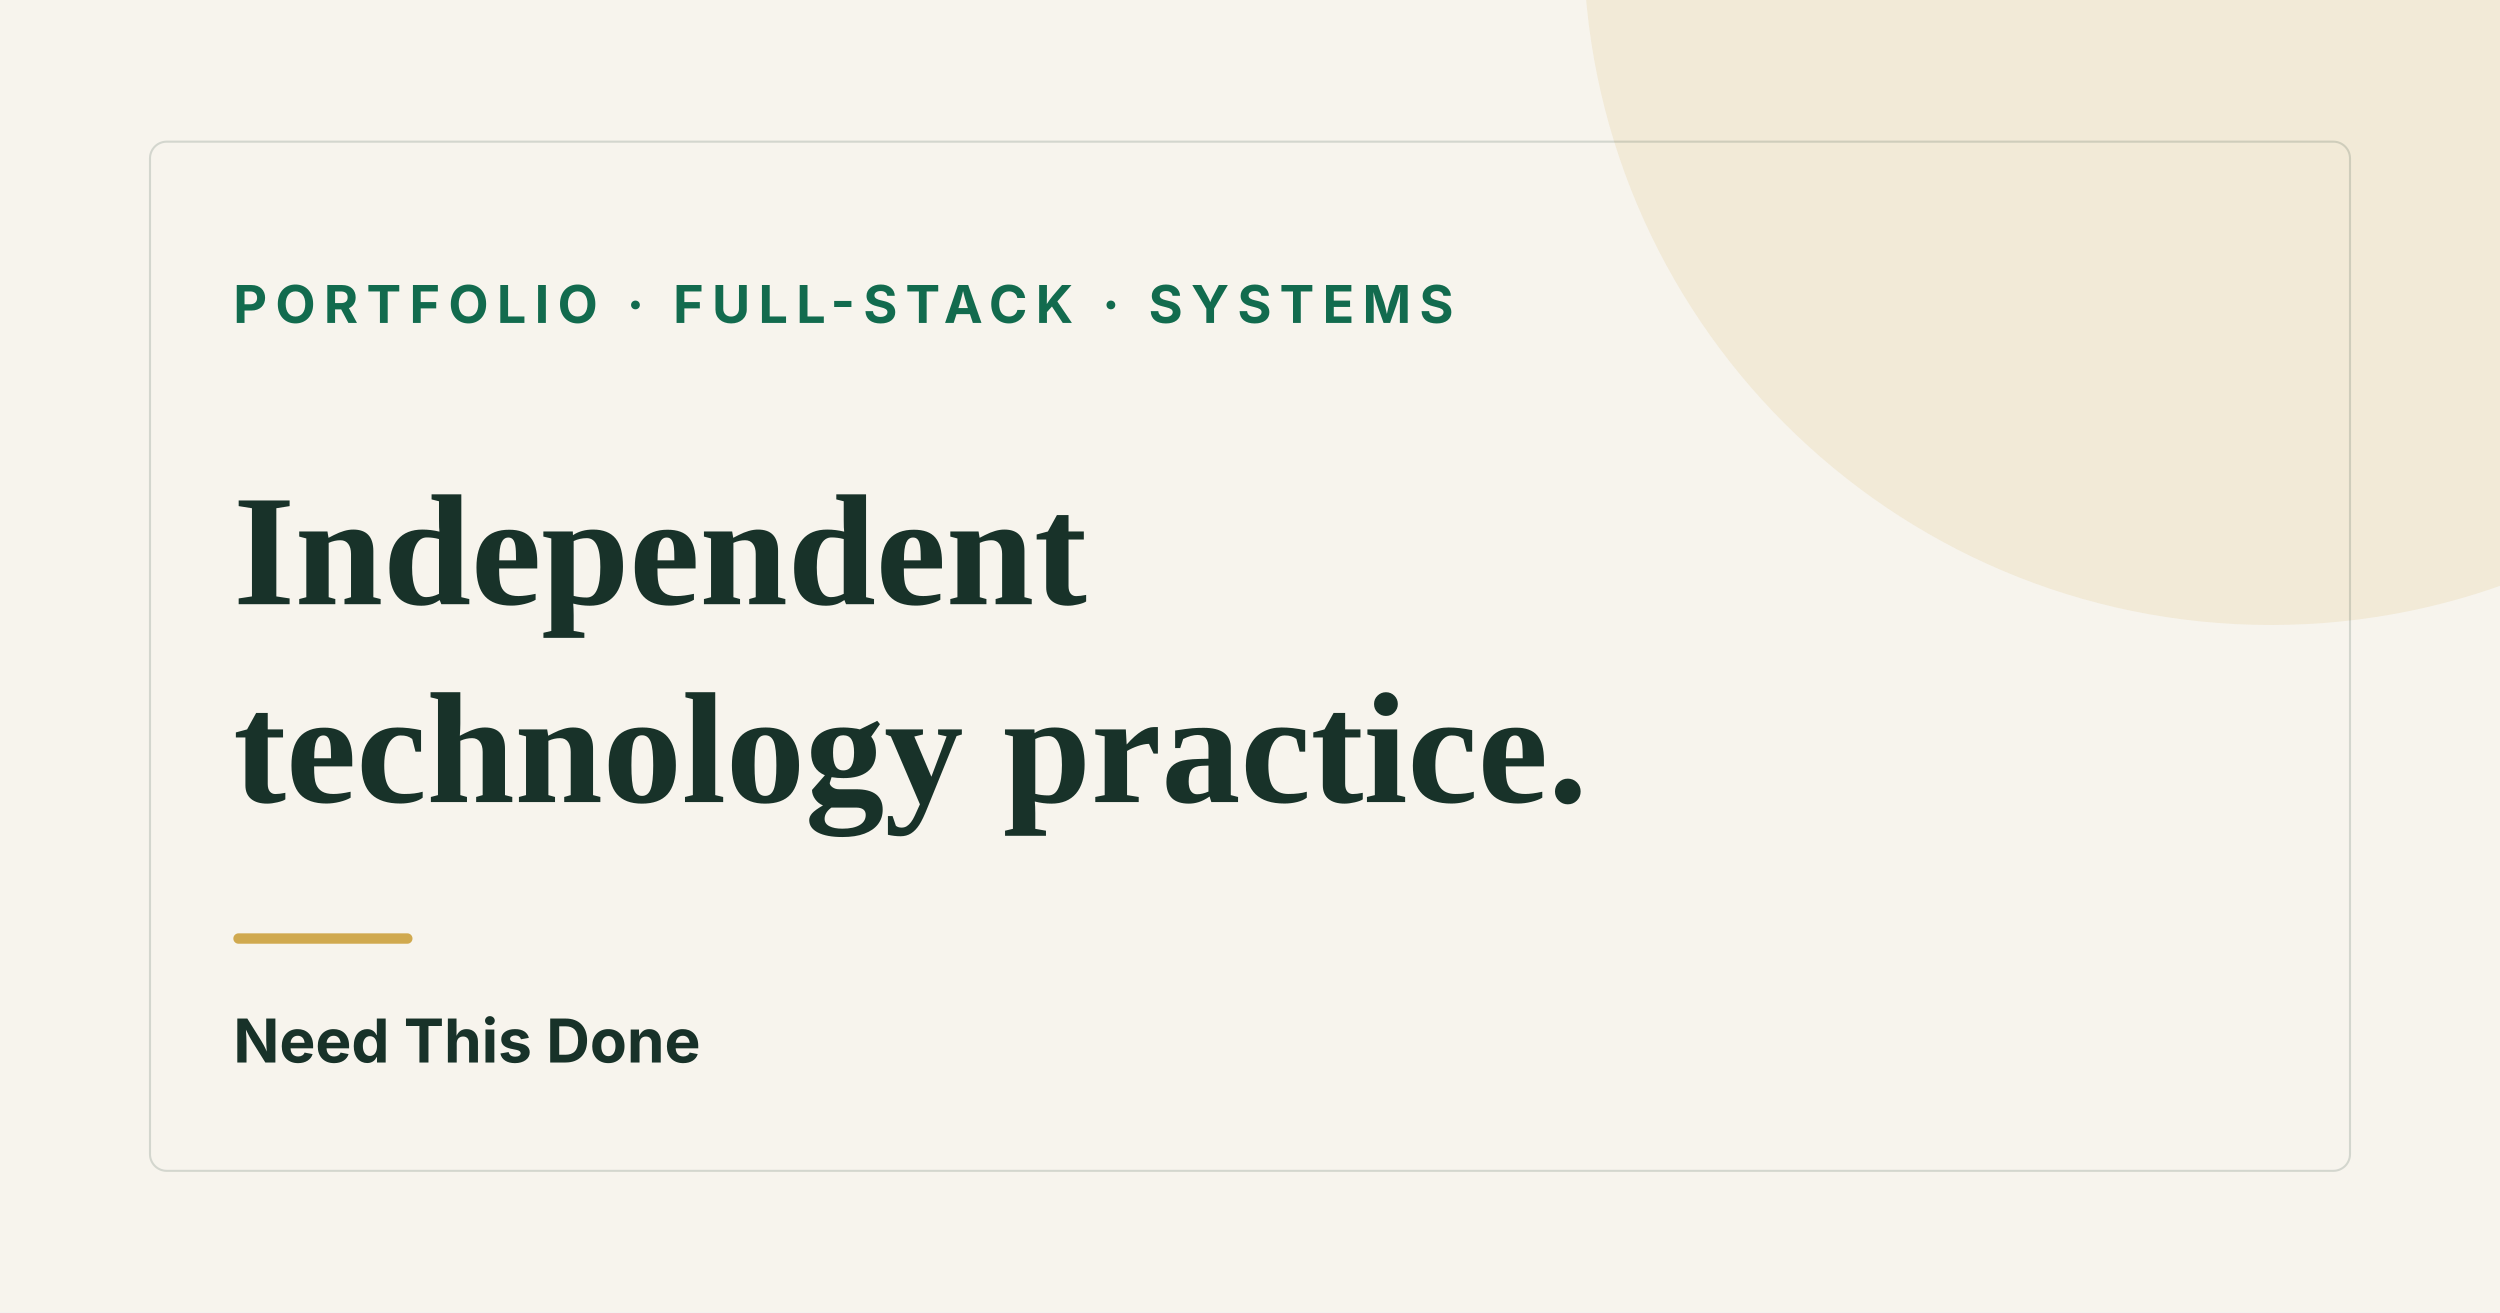
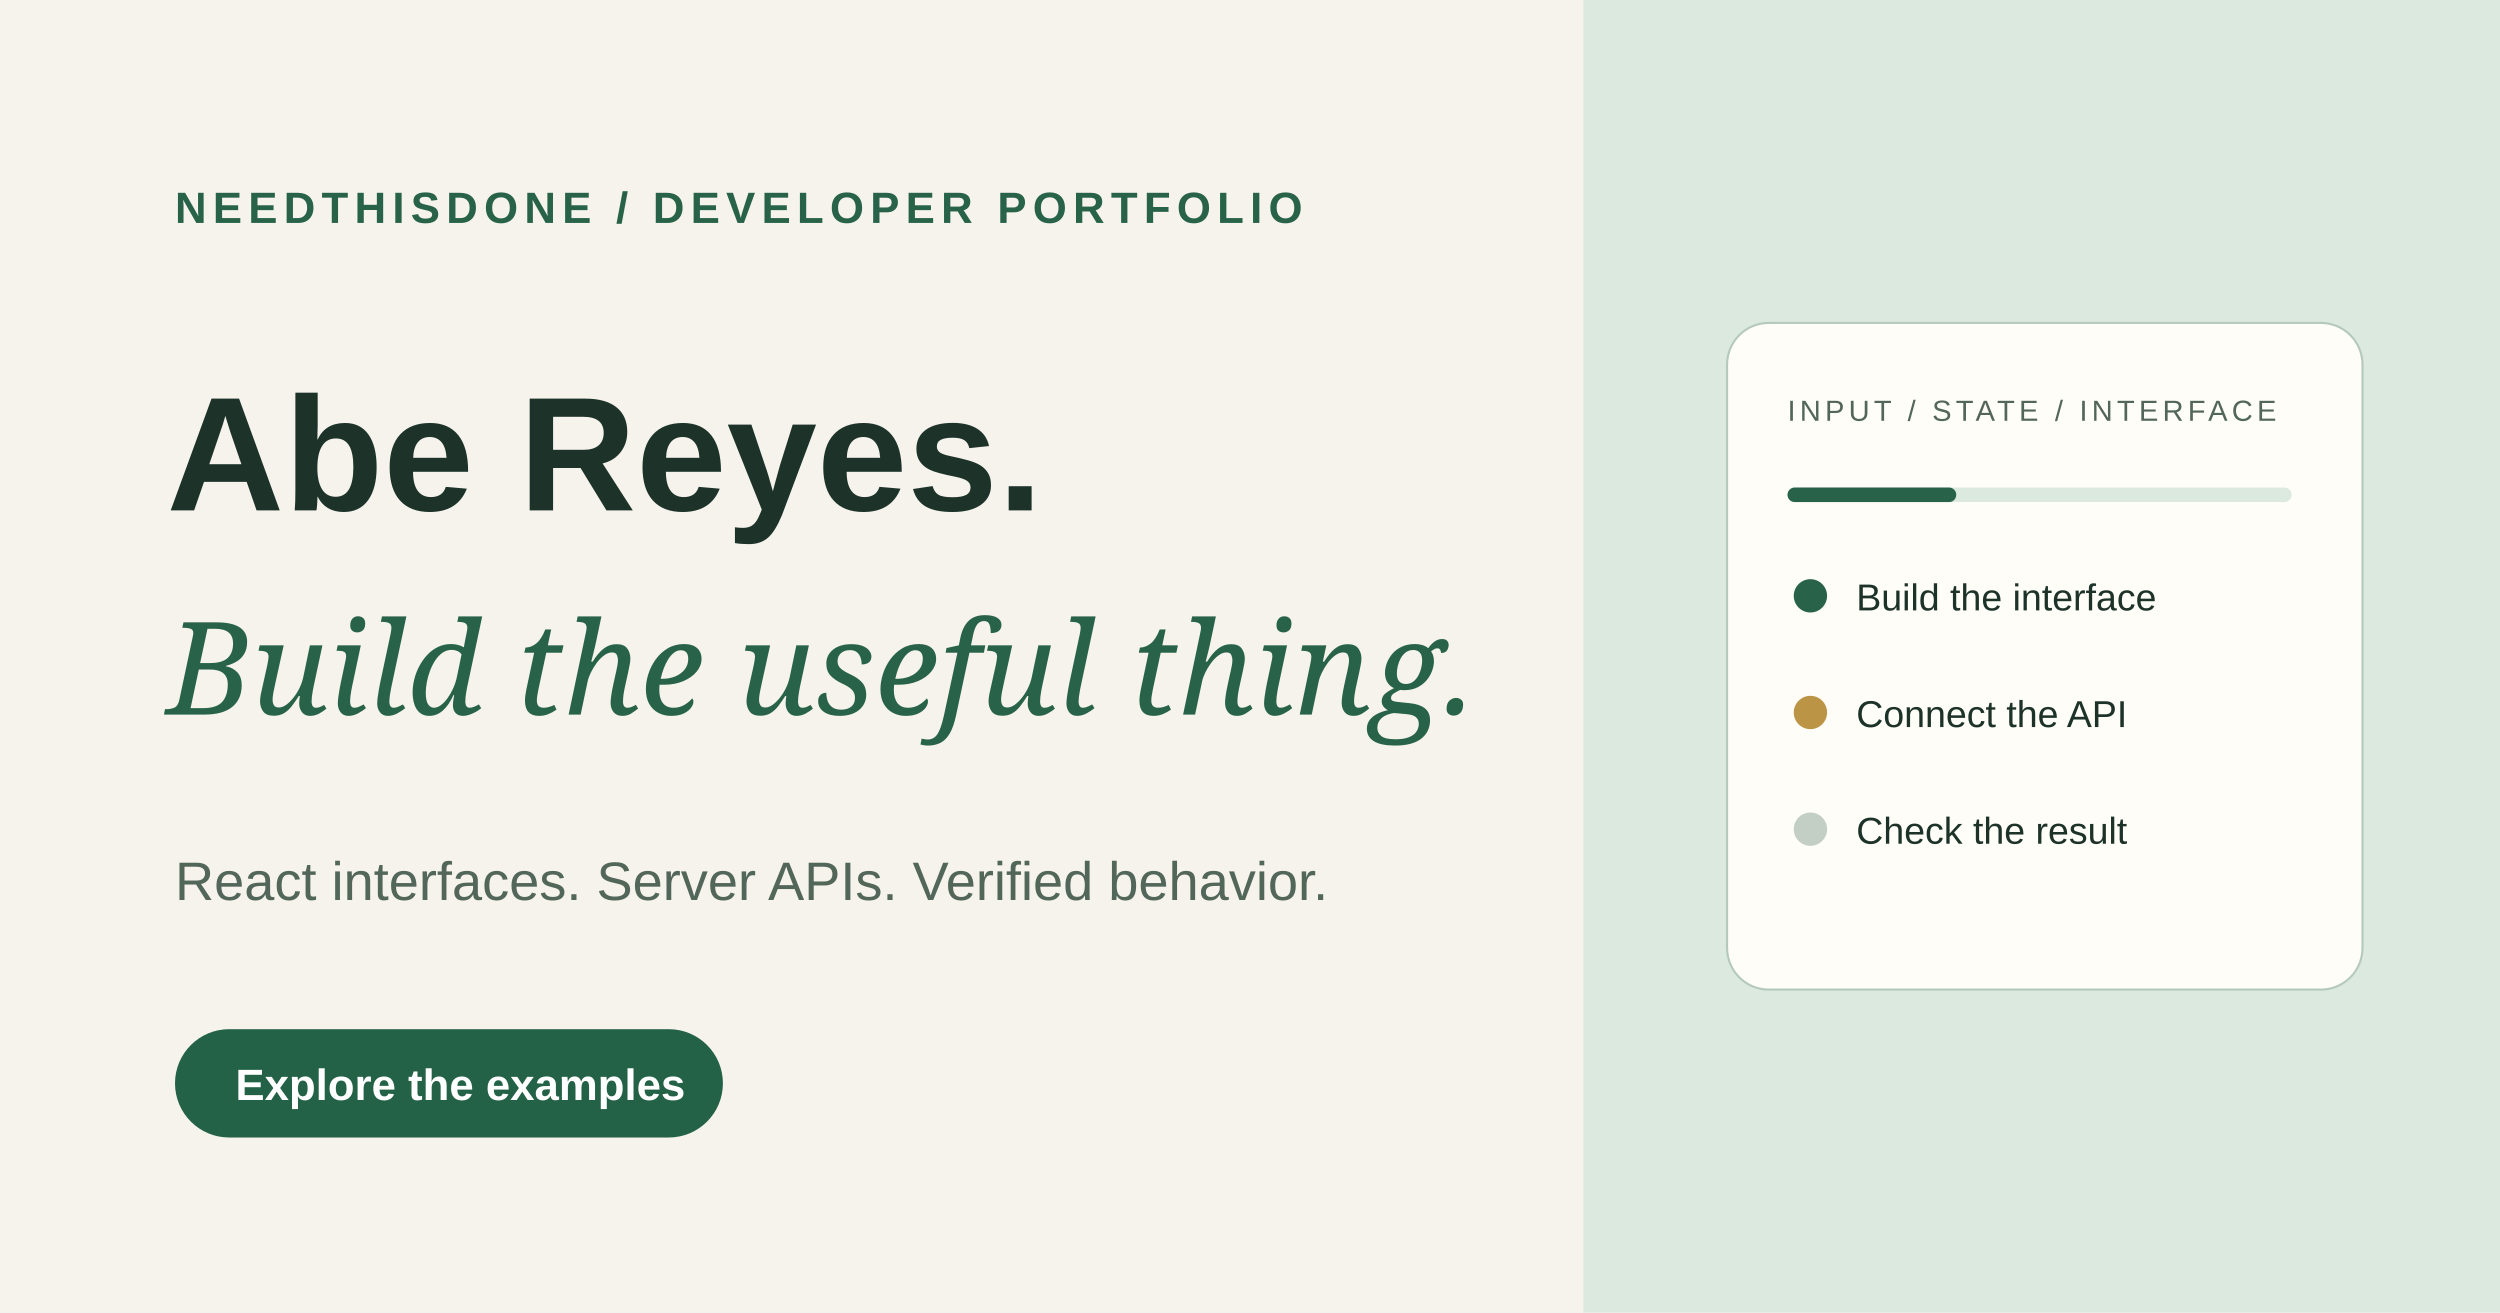
<svg xmlns="http://www.w3.org/2000/svg" width="1200" height="630" viewBox="0 0 1200 630">
-   <rect width="1200" height="630" fill="#f7f4ed" />
-   <circle cx="1090" cy="-30" r="330" fill="#d0a94f" opacity="0.14" />
-   <rect x="72" y="68" width="1056" height="494" rx="8" fill="none" stroke="#183229" stroke-opacity="0.16" />
-   <text x="112" y="155" font-family="Inter, Arial, sans-serif" font-size="25" font-weight="700" letter-spacing="4" fill="#126b4e">PORTFOLIO · FULL-STACK · SYSTEMS</text>
-   <text x="112" y="290" font-family="Georgia, 'Times New Roman', serif" font-size="76" font-weight="700" fill="#183229">Independent</text>
-   <text x="112" y="385" font-family="Georgia, 'Times New Roman', serif" font-size="76" font-weight="700" fill="#183229">technology practice.</text>
-   <rect x="112" y="448" width="86" height="5" rx="2.5" fill="#d0a94f" />
-   <text x="112" y="510" font-family="Inter, Arial, sans-serif" font-size="29" font-weight="700" fill="#183229">Need This Done</text>
+   <rect width="1200" height="630" fill="#f6f3ec" />
+   <rect x="760" width="440" height="630" fill="#dce9df" />
+   <text x="84" y="107" font-family="Arial, sans-serif" font-size="21" font-weight="700" letter-spacing="3" fill="#286349">NEEDTHISDONE / DEVELOPER PORTFOLIO</text>
+   <text x="80" y="245" font-family="Arial, sans-serif" font-size="78" font-weight="700" fill="#1d332a">Abe Reyes.</text>
+   <text x="80" y="343" font-family="Georgia, serif" font-size="62" font-style="italic" fill="#286349">Build the useful thing.</text>
+   <text x="84" y="432" font-family="Arial, sans-serif" font-size="26" fill="#53665a">React interfaces. Server APIs. Verified behavior.</text>
+   <rect x="84" y="494" width="263" height="52" rx="26" fill="#236247" />
+   <text x="113" y="528" font-family="Arial, sans-serif" font-size="21" font-weight="700" fill="#fff">Explore the examples</text>
+   <rect x="829" y="155" width="305" height="320" rx="20" fill="#fffdf7" stroke="#b4c9ba" />
+   <text x="858" y="202" font-family="Arial, sans-serif" font-size="14" letter-spacing="2" fill="#53665a">INPUT / STATE / INTERFACE</text>
+   <rect x="858" y="234" width="242" height="7" rx="3.5" fill="#dce9df" />
+   <rect x="858" y="234" width="81" height="7" rx="3.5" fill="#286349" />
+   <circle cx="869" cy="286" r="8" fill="#286349" />
+   <text x="891" y="293" font-family="Arial, sans-serif" font-size="18" fill="#1d332a">Build the interface</text>
+   <circle cx="869" cy="342" r="8" fill="#bc9446" />
+   <text x="891" y="349" font-family="Arial, sans-serif" font-size="18" fill="#1d332a">Connect the API</text>
+   <circle cx="869" cy="398" r="8" fill="#c3cec4" />
+   <text x="891" y="405" font-family="Arial, sans-serif" font-size="18" fill="#1d332a">Check the result</text>
</svg>
